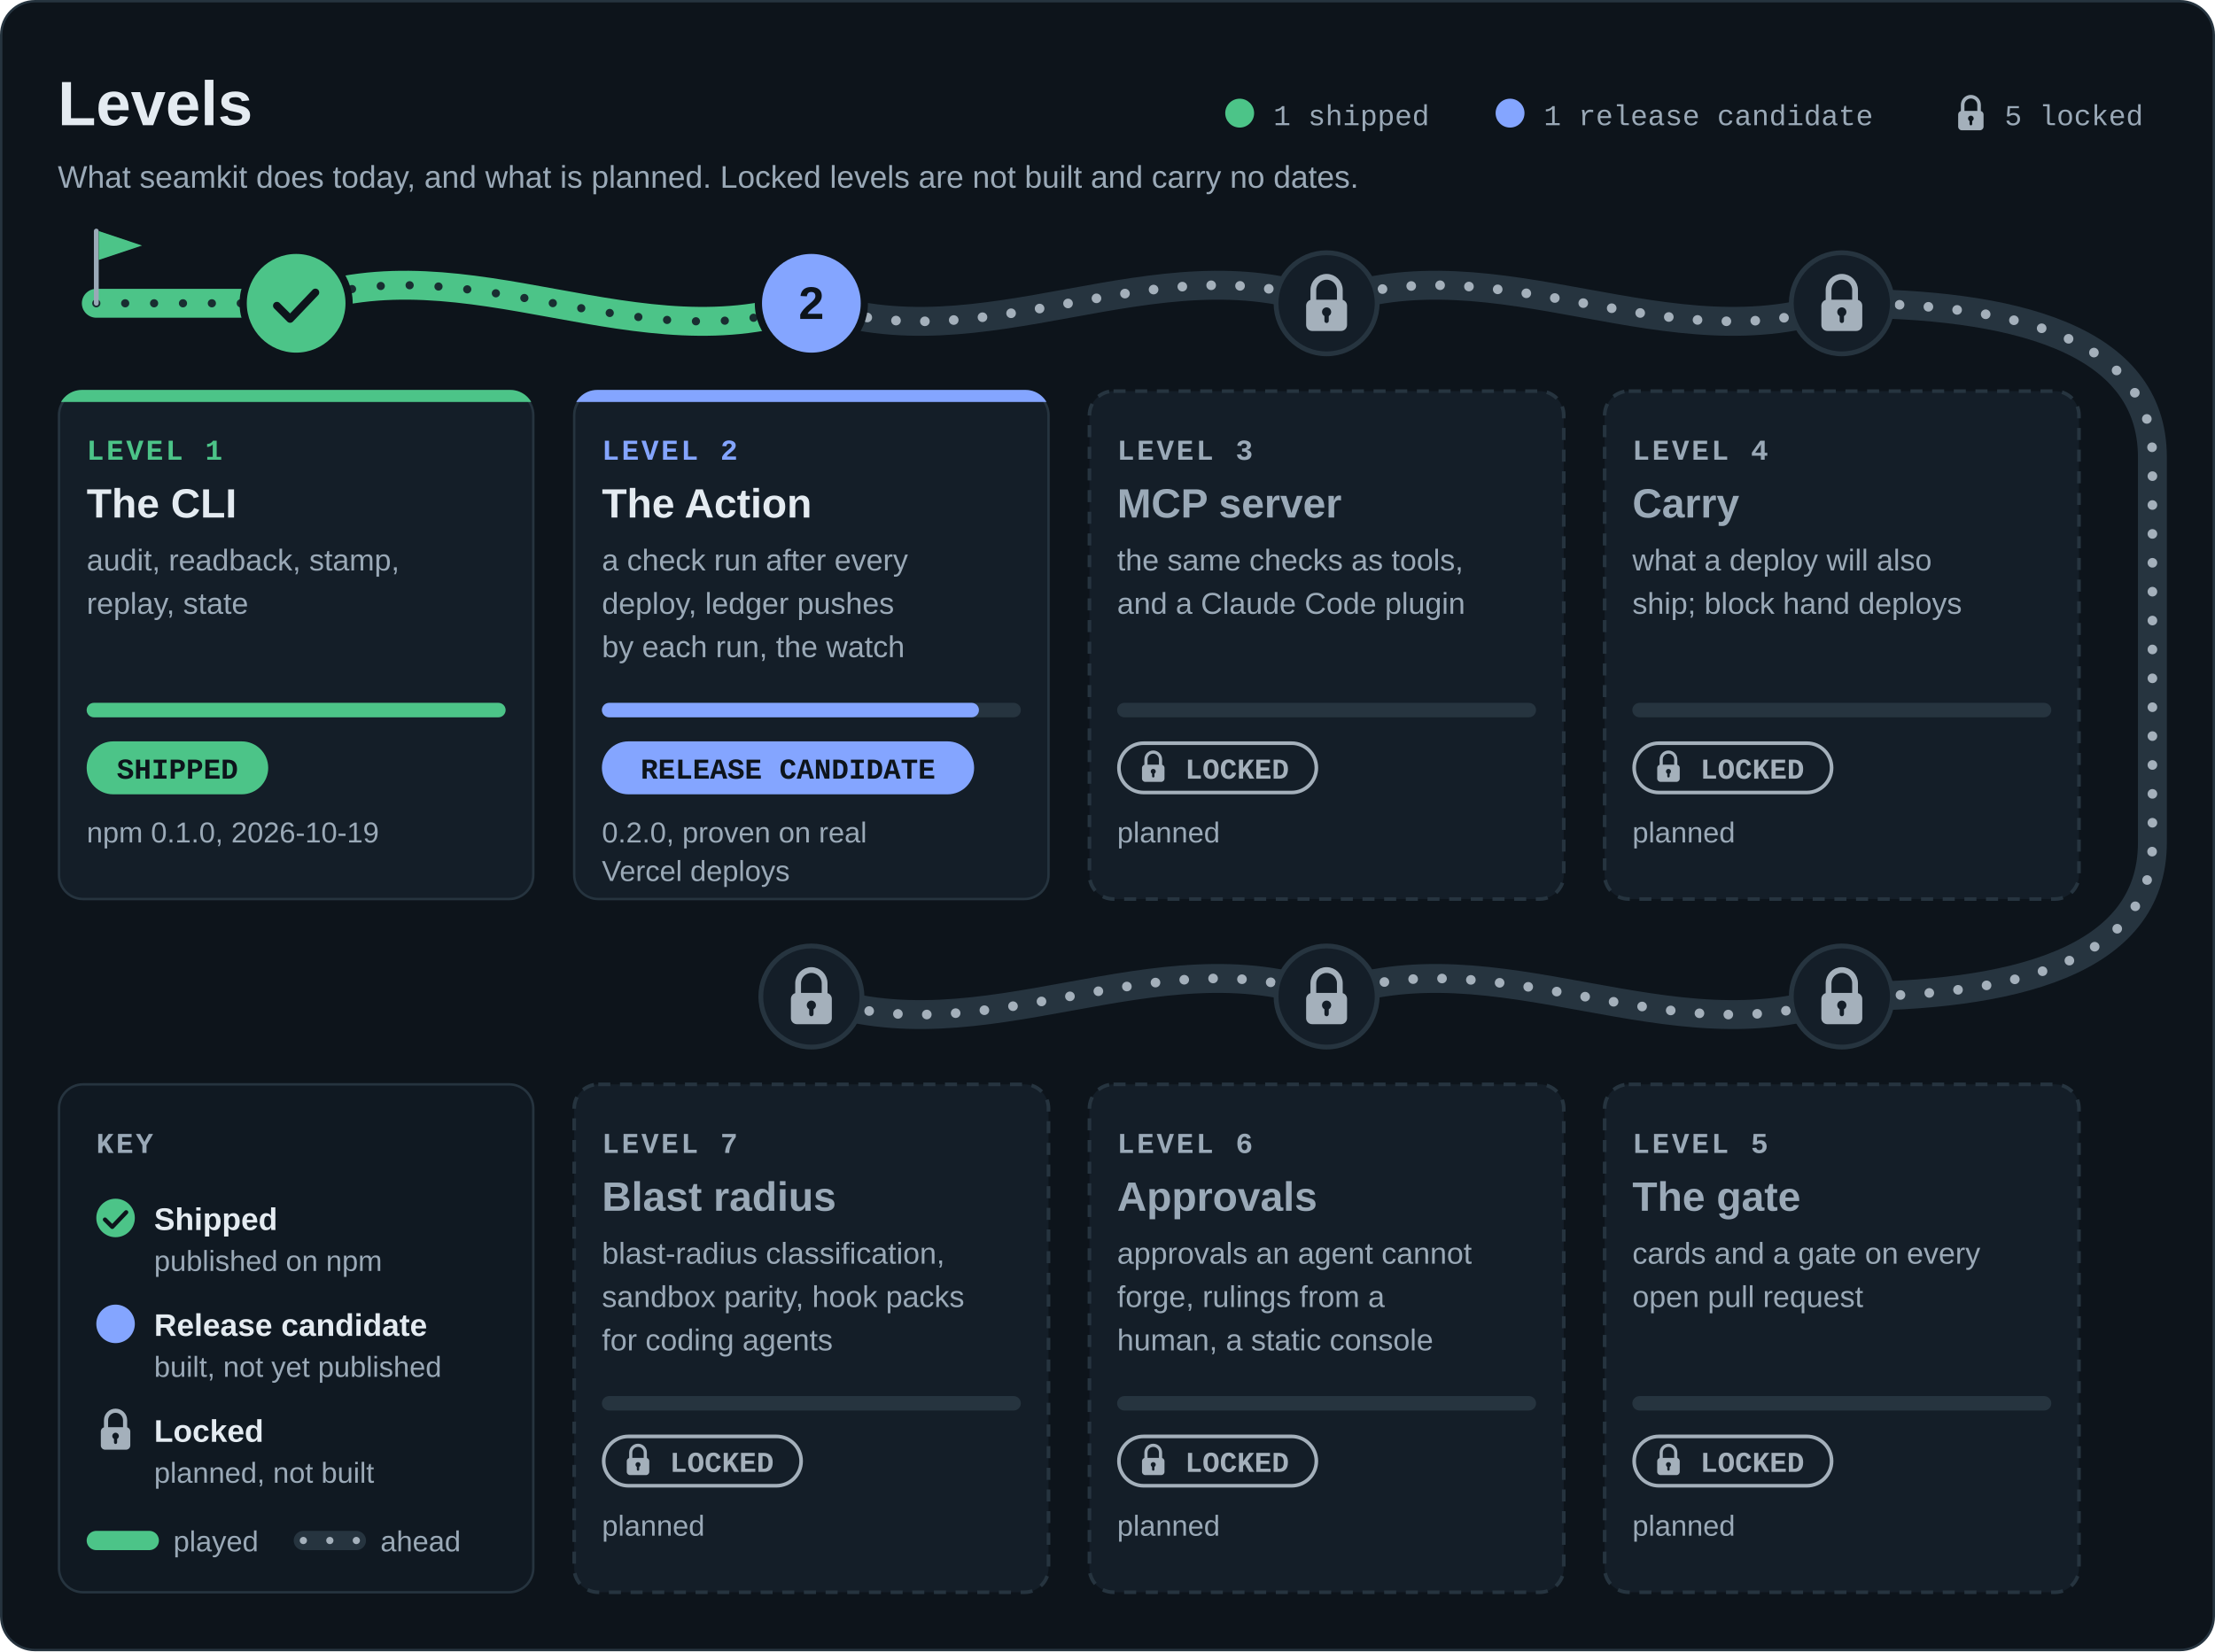
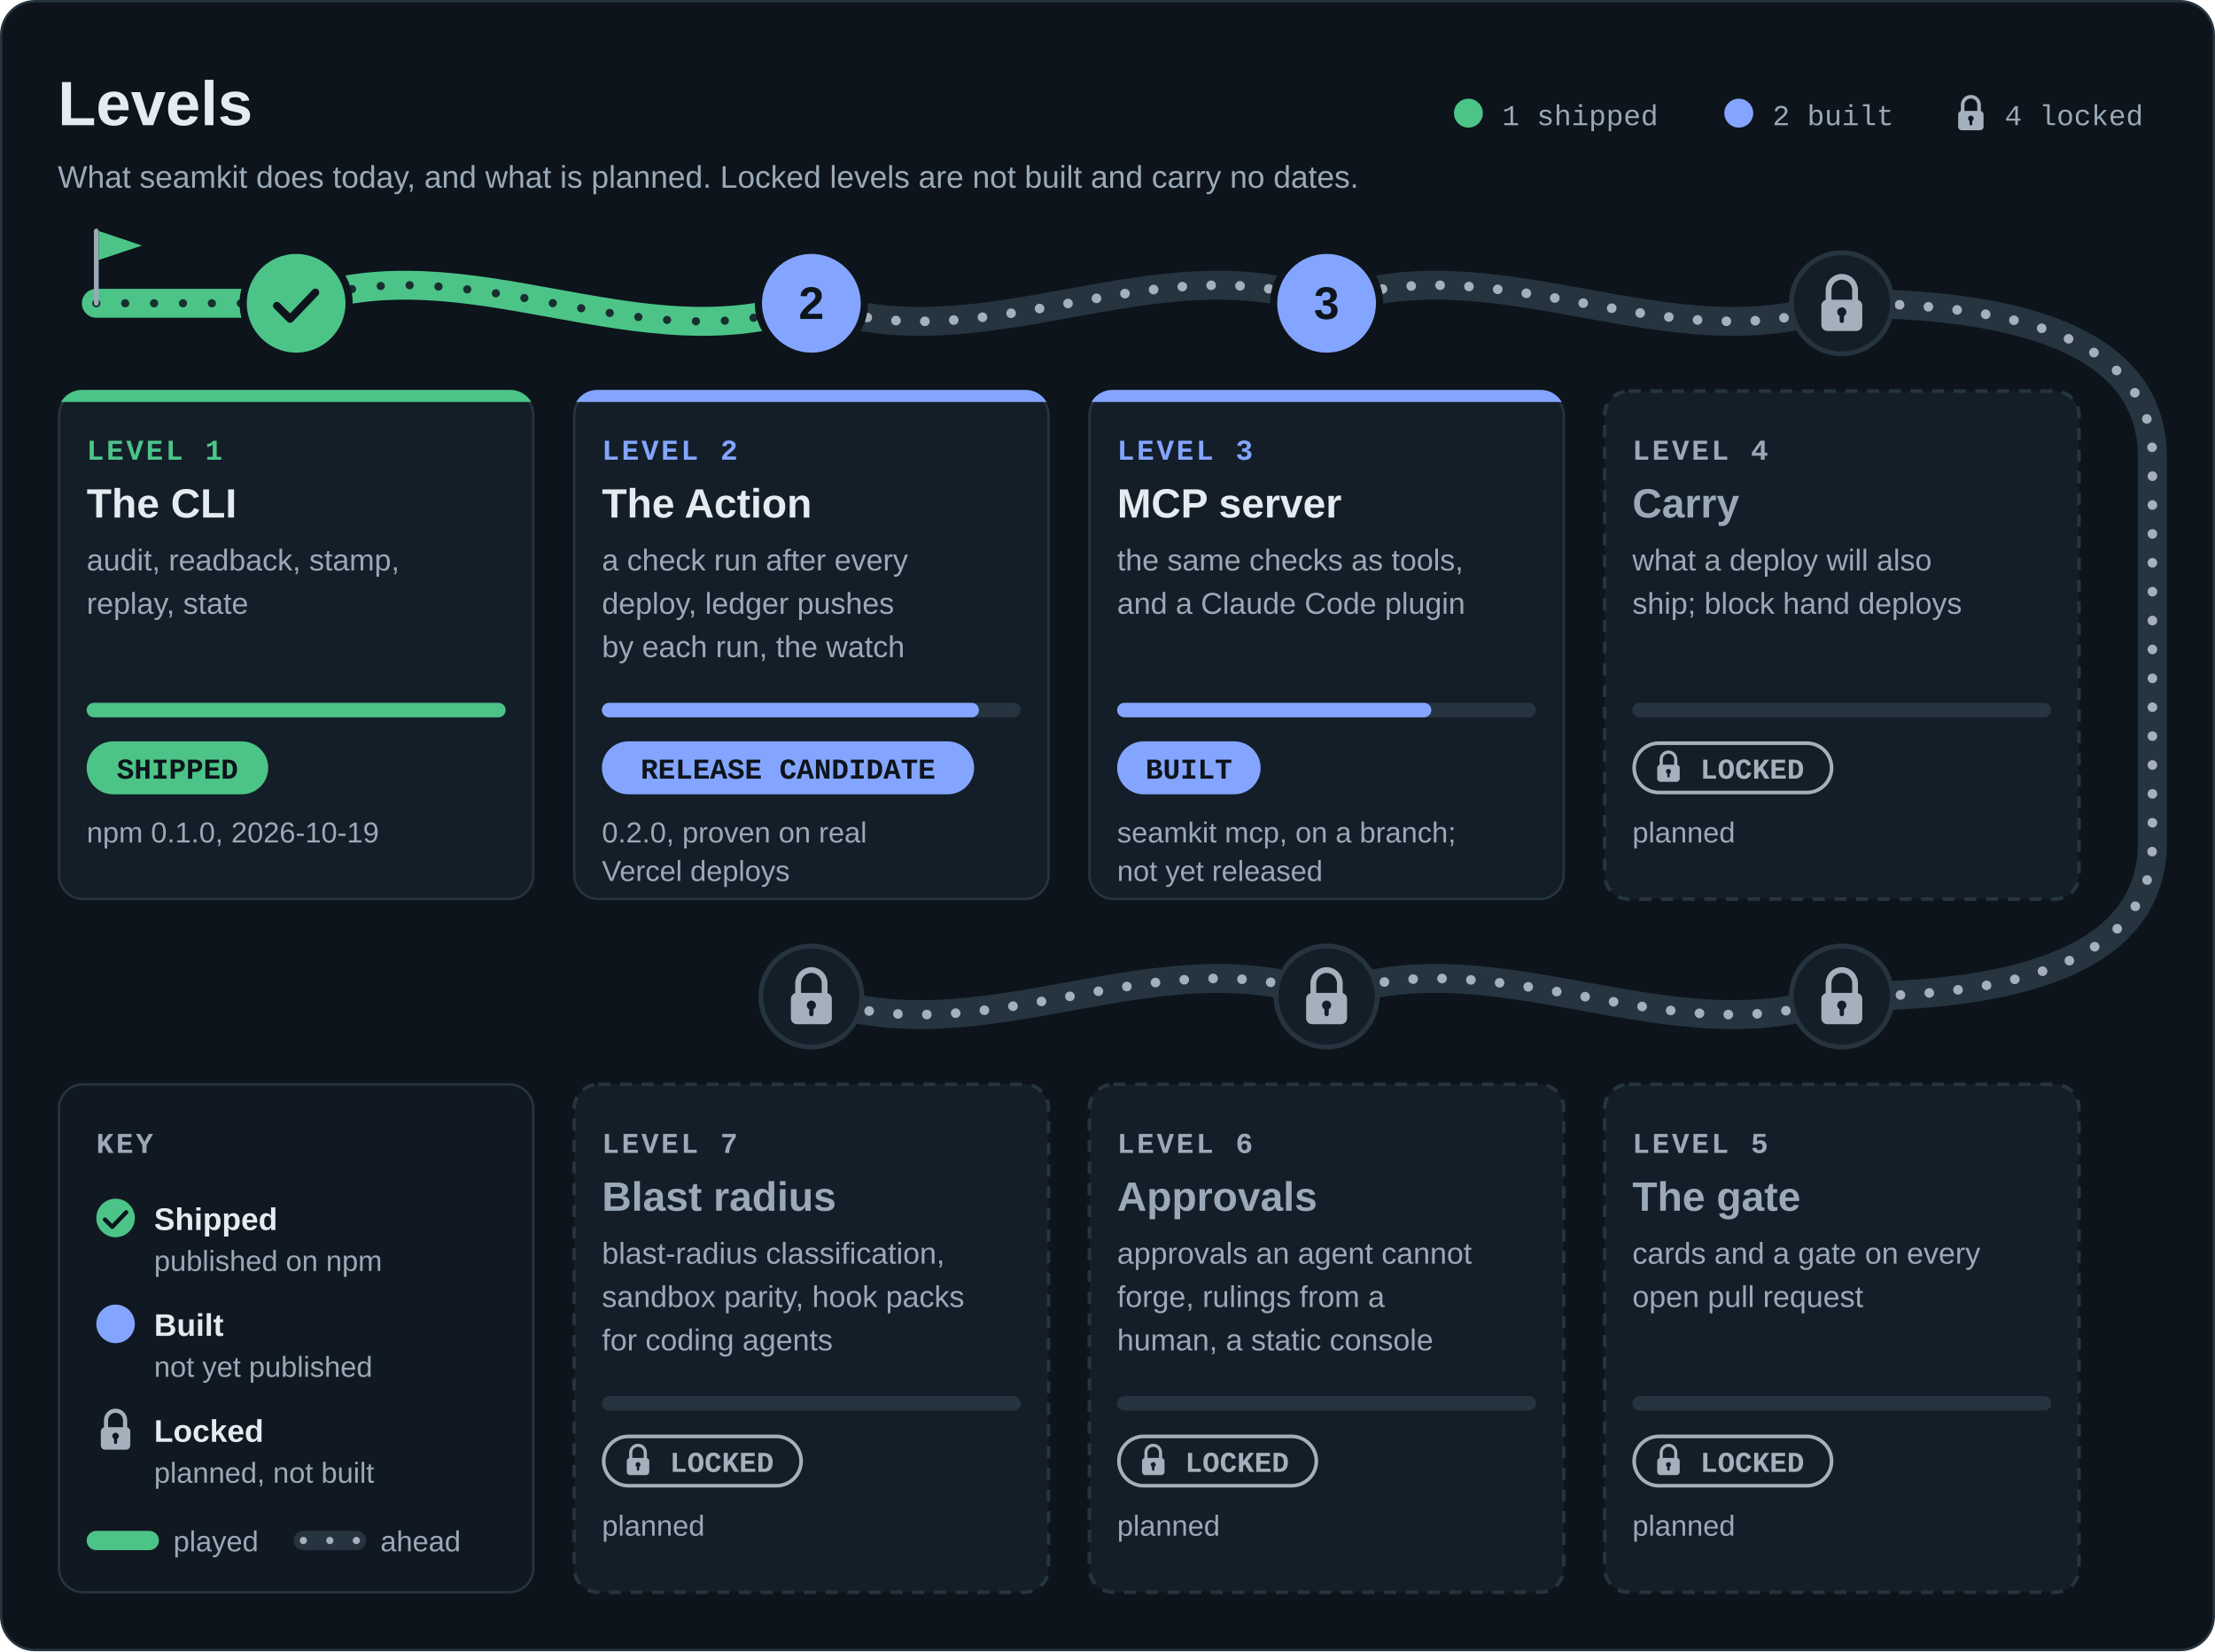
<svg xmlns="http://www.w3.org/2000/svg" width="920" height="686" viewBox="0 0 920 686" role="img" aria-labelledby="t d">
  <style>
.sans{font-family:-apple-system, BlinkMacSystemFont, 'Segoe UI', 'Helvetica Neue', Arial, sans-serif}
.mono{font-family:ui-monospace, 'SFMono-Regular', 'SF Mono', Menlo, Consolas, 'Liberation Mono', 'DejaVu Sans Mono', monospace}
.pulse{opacity:0}
@media (prefers-reduced-motion: no-preference){
.fill{transform-box:fill-box;transform-origin:0 50%;animation:grow 1.2s cubic-bezier(.2,.7,.2,1) both}
.fill.later{animation-delay:.45s}
.pulse{transform-box:fill-box;transform-origin:50% 50%;animation:pulse 6s ease-out 1.4s infinite}
}
@keyframes grow{from{transform:scaleX(0)}to{transform:scaleX(1)}}
@keyframes pulse{0%{opacity:.9;transform:scale(1)}22%{opacity:0;transform:scale(1.75)}100%{opacity:0;transform:scale(1.75)}}
</style>
  <rect x="0.5" y="0.5" width="919" height="685" rx="14" fill="#0d141b" stroke="#26343f" />
  <text x="24" y="52" class="sans" font-size="26" font-weight="700" fill="#e4ebf1">Levels</text>
  <text x="24" y="78" class="sans" font-size="13" fill="#9aa9b7">What seamkit does today, and what is planned. Locked levels are not built and carry no dates.</text>
-   <circle cx="514.9" cy="47" r="6" fill="#4cc488" />
-   <text x="528.9" y="52" class="mono" font-size="12" fill="#9aa9b7">1 shipped</text>
-   <circle cx="627.2" cy="47" r="6" fill="#84a5ff" />
-   <text x="641.2" y="52" class="mono" font-size="12" fill="#9aa9b7">1 release candidate</text>
+   <circle cx="609.9" cy="47" r="6" fill="#4cc488" />
+   <text x="623.9" y="52" class="mono" font-size="12" fill="#9aa9b7">1 shipped</text>
+   <circle cx="722.2" cy="47" r="6" fill="#84a5ff" />
+   <text x="736.2" y="52" class="mono" font-size="12" fill="#9aa9b7">2 built</text>
  <g transform="translate(818.6 47) scale(0.62)">
    <path d="M-5.5 -1.5 V-5.5 A5.5 5.5 0 0 1 5.5 -5.5 V-1.5" fill="none" stroke="#a4b0bb" stroke-width="2.4" stroke-linecap="round" />
    <rect x="-8.5" y="-1.5" width="17" height="13" rx="2.5" fill="#a4b0bb" />
    <circle cx="0" cy="3.6" r="1.9" fill="#0d141b" />
    <rect x="-0.9" y="4.2" width="1.8" height="4" rx="0.9" fill="#0d141b" />
  </g>
-   <text x="832.6" y="52" class="mono" font-size="12" fill="#9aa9b7">5 locked</text>
+   <text x="832.6" y="52" class="mono" font-size="12" fill="#9aa9b7">4 locked</text>
  <path d="M337 126 C408.3 152 479.7 100 551 126" fill="none" stroke="#26343f" stroke-width="12" stroke-linecap="round" />
  <path d="M551 126 C622.3 100 693.7 152 765 126" fill="none" stroke="#26343f" stroke-width="12" stroke-linecap="round" />
  <path d="M765 126 C835 126 894 140 894 190 L894 350 C894 400 835 414 765 414" fill="none" stroke="#26343f" stroke-width="12" stroke-linecap="round" />
  <path d="M765 414 C693.7 440 622.3 388 551 414" fill="none" stroke="#26343f" stroke-width="12" stroke-linecap="round" />
  <path d="M551 414 C479.7 388 408.3 440 337 414" fill="none" stroke="#26343f" stroke-width="12" stroke-linecap="round" />
  <path d="M337 126 C408.3 152 479.7 100 551 126" fill="none" stroke="#a4b0bb" stroke-width="4" stroke-linecap="round" stroke-dasharray="0 12" />
  <path d="M551 126 C622.3 100 693.7 152 765 126" fill="none" stroke="#a4b0bb" stroke-width="4" stroke-linecap="round" stroke-dasharray="0 12" />
  <path d="M765 126 C835 126 894 140 894 190 L894 350 C894 400 835 414 765 414" fill="none" stroke="#a4b0bb" stroke-width="4" stroke-linecap="round" stroke-dasharray="0 12" />
  <path d="M765 414 C693.7 440 622.3 388 551 414" fill="none" stroke="#a4b0bb" stroke-width="4" stroke-linecap="round" stroke-dasharray="0 12" />
  <path d="M551 414 C479.7 388 408.3 440 337 414" fill="none" stroke="#a4b0bb" stroke-width="4" stroke-linecap="round" stroke-dasharray="0 12" />
  <path d="M40 126 L123 126" fill="none" stroke="#4cc488" stroke-width="12" stroke-linecap="round" />
  <path d="M123 126 C194.3 100 265.7 152 337 126" fill="none" stroke="#4cc488" stroke-width="12" stroke-linecap="round" />
  <path d="M40 126 L123 126" fill="none" stroke="#141e28" stroke-width="3.4" stroke-linecap="round" stroke-dasharray="0 12" opacity="0.9" />
  <path d="M123 126 C194.3 100 265.7 152 337 126" fill="none" stroke="#141e28" stroke-width="3.4" stroke-linecap="round" stroke-dasharray="0 12" opacity="0.9" />
  <line x1="40" y1="126" x2="40" y2="96" stroke="#9aa9b7" stroke-width="2" stroke-linecap="round" />
  <path d="M41 96 L59 102 L41 108 Z" fill="#4cc488" />
  <g>
    <clipPath id="cl1">
      <rect x="24" y="162" width="198" height="212" rx="10" />
    </clipPath>
    <rect x="24.5" y="162.5" width="197" height="211" rx="10" fill="#141e28" stroke="#26343f" />
    <rect x="24" y="162" width="198" height="5" fill="#4cc488" clip-path="url(#cl1)" />
    <text x="36" y="191" class="mono" font-size="12" font-weight="700" fill="#4cc488" letter-spacing="1">LEVEL 1</text>
    <text x="36" y="215" class="sans" font-size="17" font-weight="700" fill="#e4ebf1">The CLI</text>
    <text x="36" y="237" class="sans" font-size="12.5" fill="#9aa9b7">audit, readback, stamp,</text>
    <text x="36" y="255" class="sans" font-size="12.5" fill="#9aa9b7">replay, state</text>
    <rect x="36" y="292" width="174" height="6" rx="3" fill="#26343f" />
    <rect class="fill" x="36" y="292" width="174" height="6" rx="3" fill="#4cc488" />
    <rect x="36" y="308" width="75.4" height="22" rx="11" fill="#4cc488" />
    <text x="73.7" y="323.5" class="mono" font-size="12" font-weight="700" fill="#0d141b" text-anchor="middle">SHIPPED</text>
    <text x="36" y="350" class="sans" font-size="12" fill="#9aa9b7">npm 0.1.0, 2026-10-19</text>
    <circle cx="123" cy="126" r="22" fill="#4cc488" stroke="#0d141b" stroke-width="3" />
    <path transform="translate(123 126.5) scale(1)" d="M-8 0.5 L-2.5 6 L8 -5" fill="none" stroke="#0d141b" stroke-width="3.2" stroke-linecap="round" stroke-linejoin="round" />
  </g>
  <g>
    <clipPath id="cl2">
      <rect x="238" y="162" width="198" height="212" rx="10" />
    </clipPath>
    <rect x="238.5" y="162.5" width="197" height="211" rx="10" fill="#141e28" stroke="#26343f" />
    <rect x="238" y="162" width="198" height="5" fill="#84a5ff" clip-path="url(#cl2)" />
    <text x="250" y="191" class="mono" font-size="12" font-weight="700" fill="#84a5ff" letter-spacing="1">LEVEL 2</text>
    <text x="250" y="215" class="sans" font-size="17" font-weight="700" fill="#e4ebf1">The Action</text>
    <text x="250" y="237" class="sans" font-size="12.5" fill="#9aa9b7">a check run after every</text>
    <text x="250" y="255" class="sans" font-size="12.5" fill="#9aa9b7">deploy, ledger pushes</text>
    <text x="250" y="273" class="sans" font-size="12.5" fill="#9aa9b7">by each run, the watch</text>
    <rect x="250" y="292" width="174" height="6" rx="3" fill="#26343f" />
    <rect class="fill later" x="250" y="292" width="156.6" height="6" rx="3" fill="#84a5ff" />
    <rect x="250" y="308" width="154.6" height="22" rx="11" fill="#84a5ff" />
    <text x="327.3" y="323.5" class="mono" font-size="12" font-weight="700" fill="#0d141b" text-anchor="middle">RELEASE CANDIDATE</text>
    <text x="250" y="350" class="sans" font-size="12" fill="#9aa9b7">0.2.0, proven on real</text>
    <text x="250" y="366" class="sans" font-size="12" fill="#9aa9b7">Vercel deploys</text>
    <circle class="pulse" cx="337" cy="126" r="22" fill="none" stroke="#84a5ff" stroke-width="3" />
    <circle cx="337" cy="126" r="22" fill="#84a5ff" stroke="#0d141b" stroke-width="3" />
    <text x="337" y="132.5" class="sans" font-size="19" font-weight="700" fill="#0d141b" text-anchor="middle">2</text>
  </g>
  <g>
-     <rect x="452.5" y="162.5" width="197" height="211" rx="10" fill="#141e28" stroke="#26343f" stroke-width="1.5" stroke-dasharray="5 4" />
-     <text x="464" y="191" class="mono" font-size="12" font-weight="700" fill="#9aa9b7" letter-spacing="1">LEVEL 3</text>
-     <text x="464" y="215" class="sans" font-size="17" font-weight="700" fill="#9aa9b7">MCP server</text>
+     <clipPath id="cl3">
+       <rect x="452" y="162" width="198" height="212" rx="10" />
+     </clipPath>
+     <rect x="452.5" y="162.5" width="197" height="211" rx="10" fill="#141e28" stroke="#26343f" />
+     <rect x="452" y="162" width="198" height="5" fill="#84a5ff" clip-path="url(#cl3)" />
+     <text x="464" y="191" class="mono" font-size="12" font-weight="700" fill="#84a5ff" letter-spacing="1">LEVEL 3</text>
+     <text x="464" y="215" class="sans" font-size="17" font-weight="700" fill="#e4ebf1">MCP server</text>
    <text x="464" y="237" class="sans" font-size="12.5" fill="#9aa9b7">the same checks as tools,</text>
    <text x="464" y="255" class="sans" font-size="12.5" fill="#9aa9b7">and a Claude Code plugin</text>
    <rect x="464" y="292" width="174" height="6" rx="3" fill="#26343f" />
-     <rect x="464.75" y="308.75" width="82" height="20.5" rx="10.25" fill="none" stroke="#a4b0bb" stroke-width="1.5" />
-     <g transform="translate(479 318.5) scale(0.55)">
-       <path d="M-5.5 -1.5 V-5.5 A5.5 5.5 0 0 1 5.5 -5.5 V-1.5" fill="none" stroke="#a4b0bb" stroke-width="2.4" stroke-linecap="round" />
-       <rect x="-8.5" y="-1.5" width="17" height="13" rx="2.5" fill="#a4b0bb" />
-       <circle cx="0" cy="3.6" r="1.9" fill="#141e28" />
-       <rect x="-0.9" y="4.2" width="1.8" height="4" rx="0.9" fill="#141e28" />
-     </g>
-     <text x="513.8" y="323.5" class="mono" font-size="12" font-weight="700" fill="#a4b0bb" text-anchor="middle">LOCKED</text>
-     <text x="464" y="350" class="sans" font-size="12" fill="#9aa9b7">planned</text>
-     <circle cx="551" cy="126" r="21" fill="#141e28" stroke="#26343f" stroke-width="2" />
-     <g transform="translate(551 126) scale(1)">
-       <path d="M-5.5 -1.5 V-5.5 A5.5 5.5 0 0 1 5.5 -5.5 V-1.5" fill="none" stroke="#a4b0bb" stroke-width="2.4" stroke-linecap="round" />
-       <rect x="-8.5" y="-1.5" width="17" height="13" rx="2.5" fill="#a4b0bb" />
-       <circle cx="0" cy="3.6" r="1.9" fill="#141e28" />
-       <rect x="-0.9" y="4.2" width="1.8" height="4" rx="0.9" fill="#141e28" />
-     </g>
+     <rect class="fill" x="464" y="292" width="130.5" height="6" rx="3" fill="#84a5ff" />
+     <rect x="464" y="308" width="59.6" height="22" rx="11" fill="#84a5ff" />
+     <text x="493.8" y="323.5" class="mono" font-size="12" font-weight="700" fill="#0d141b" text-anchor="middle">BUILT</text>
+     <text x="464" y="350" class="sans" font-size="12" fill="#9aa9b7">seamkit mcp, on a branch;</text>
+     <text x="464" y="366" class="sans" font-size="12" fill="#9aa9b7">not yet released</text>
+     <circle class="pulse" cx="551" cy="126" r="22" fill="none" stroke="#84a5ff" stroke-width="3" />
+     <circle cx="551" cy="126" r="22" fill="#84a5ff" stroke="#0d141b" stroke-width="3" />
+     <text x="551" y="132.5" class="sans" font-size="19" font-weight="700" fill="#0d141b" text-anchor="middle">3</text>
  </g>
  <g>
    <rect x="666.5" y="162.5" width="197" height="211" rx="10" fill="#141e28" stroke="#26343f" stroke-width="1.5" stroke-dasharray="5 4" />
    <text x="678" y="191" class="mono" font-size="12" font-weight="700" fill="#9aa9b7" letter-spacing="1">LEVEL 4</text>
    <text x="678" y="215" class="sans" font-size="17" font-weight="700" fill="#9aa9b7">Carry</text>
    <text x="678" y="237" class="sans" font-size="12.5" fill="#9aa9b7">what a deploy will also</text>
    <text x="678" y="255" class="sans" font-size="12.5" fill="#9aa9b7">ship; block hand deploys</text>
    <rect x="678" y="292" width="174" height="6" rx="3" fill="#26343f" />
    <rect x="678.75" y="308.75" width="82" height="20.5" rx="10.25" fill="none" stroke="#a4b0bb" stroke-width="1.5" />
    <g transform="translate(693 318.5) scale(0.55)">
      <path d="M-5.5 -1.5 V-5.5 A5.5 5.5 0 0 1 5.5 -5.5 V-1.5" fill="none" stroke="#a4b0bb" stroke-width="2.4" stroke-linecap="round" />
      <rect x="-8.5" y="-1.5" width="17" height="13" rx="2.5" fill="#a4b0bb" />
      <circle cx="0" cy="3.6" r="1.9" fill="#141e28" />
      <rect x="-0.9" y="4.2" width="1.8" height="4" rx="0.9" fill="#141e28" />
    </g>
    <text x="727.8" y="323.5" class="mono" font-size="12" font-weight="700" fill="#a4b0bb" text-anchor="middle">LOCKED</text>
    <text x="678" y="350" class="sans" font-size="12" fill="#9aa9b7">planned</text>
    <circle cx="765" cy="126" r="21" fill="#141e28" stroke="#26343f" stroke-width="2" />
    <g transform="translate(765 126) scale(1)">
      <path d="M-5.5 -1.5 V-5.5 A5.5 5.5 0 0 1 5.5 -5.5 V-1.5" fill="none" stroke="#a4b0bb" stroke-width="2.4" stroke-linecap="round" />
      <rect x="-8.5" y="-1.5" width="17" height="13" rx="2.5" fill="#a4b0bb" />
      <circle cx="0" cy="3.6" r="1.9" fill="#141e28" />
      <rect x="-0.9" y="4.2" width="1.8" height="4" rx="0.9" fill="#141e28" />
    </g>
  </g>
  <g>
    <rect x="666.5" y="450.5" width="197" height="211" rx="10" fill="#141e28" stroke="#26343f" stroke-width="1.5" stroke-dasharray="5 4" />
    <text x="678" y="479" class="mono" font-size="12" font-weight="700" fill="#9aa9b7" letter-spacing="1">LEVEL 5</text>
    <text x="678" y="503" class="sans" font-size="17" font-weight="700" fill="#9aa9b7">The gate</text>
    <text x="678" y="525" class="sans" font-size="12.5" fill="#9aa9b7">cards and a gate on every</text>
    <text x="678" y="543" class="sans" font-size="12.5" fill="#9aa9b7">open pull request</text>
    <rect x="678" y="580" width="174" height="6" rx="3" fill="#26343f" />
    <rect x="678.75" y="596.75" width="82" height="20.5" rx="10.25" fill="none" stroke="#a4b0bb" stroke-width="1.5" />
    <g transform="translate(693 606.5) scale(0.55)">
      <path d="M-5.5 -1.5 V-5.5 A5.5 5.5 0 0 1 5.5 -5.5 V-1.5" fill="none" stroke="#a4b0bb" stroke-width="2.4" stroke-linecap="round" />
      <rect x="-8.5" y="-1.5" width="17" height="13" rx="2.5" fill="#a4b0bb" />
      <circle cx="0" cy="3.6" r="1.9" fill="#141e28" />
      <rect x="-0.9" y="4.2" width="1.8" height="4" rx="0.9" fill="#141e28" />
    </g>
    <text x="727.8" y="611.5" class="mono" font-size="12" font-weight="700" fill="#a4b0bb" text-anchor="middle">LOCKED</text>
    <text x="678" y="638" class="sans" font-size="12" fill="#9aa9b7">planned</text>
    <circle cx="765" cy="414" r="21" fill="#141e28" stroke="#26343f" stroke-width="2" />
    <g transform="translate(765 414) scale(1)">
      <path d="M-5.5 -1.5 V-5.5 A5.5 5.5 0 0 1 5.5 -5.5 V-1.5" fill="none" stroke="#a4b0bb" stroke-width="2.4" stroke-linecap="round" />
      <rect x="-8.5" y="-1.5" width="17" height="13" rx="2.5" fill="#a4b0bb" />
      <circle cx="0" cy="3.6" r="1.9" fill="#141e28" />
      <rect x="-0.9" y="4.2" width="1.8" height="4" rx="0.9" fill="#141e28" />
    </g>
  </g>
  <g>
    <rect x="452.5" y="450.5" width="197" height="211" rx="10" fill="#141e28" stroke="#26343f" stroke-width="1.5" stroke-dasharray="5 4" />
    <text x="464" y="479" class="mono" font-size="12" font-weight="700" fill="#9aa9b7" letter-spacing="1">LEVEL 6</text>
    <text x="464" y="503" class="sans" font-size="17" font-weight="700" fill="#9aa9b7">Approvals</text>
    <text x="464" y="525" class="sans" font-size="12.5" fill="#9aa9b7">approvals an agent cannot</text>
    <text x="464" y="543" class="sans" font-size="12.5" fill="#9aa9b7">forge, rulings from a</text>
    <text x="464" y="561" class="sans" font-size="12.5" fill="#9aa9b7">human, a static console</text>
    <rect x="464" y="580" width="174" height="6" rx="3" fill="#26343f" />
    <rect x="464.75" y="596.75" width="82" height="20.5" rx="10.25" fill="none" stroke="#a4b0bb" stroke-width="1.5" />
    <g transform="translate(479 606.5) scale(0.55)">
      <path d="M-5.5 -1.5 V-5.5 A5.5 5.5 0 0 1 5.5 -5.5 V-1.5" fill="none" stroke="#a4b0bb" stroke-width="2.4" stroke-linecap="round" />
      <rect x="-8.5" y="-1.5" width="17" height="13" rx="2.5" fill="#a4b0bb" />
      <circle cx="0" cy="3.6" r="1.9" fill="#141e28" />
      <rect x="-0.9" y="4.2" width="1.8" height="4" rx="0.9" fill="#141e28" />
    </g>
    <text x="513.8" y="611.5" class="mono" font-size="12" font-weight="700" fill="#a4b0bb" text-anchor="middle">LOCKED</text>
    <text x="464" y="638" class="sans" font-size="12" fill="#9aa9b7">planned</text>
    <circle cx="551" cy="414" r="21" fill="#141e28" stroke="#26343f" stroke-width="2" />
    <g transform="translate(551 414) scale(1)">
      <path d="M-5.5 -1.5 V-5.5 A5.5 5.5 0 0 1 5.5 -5.5 V-1.5" fill="none" stroke="#a4b0bb" stroke-width="2.4" stroke-linecap="round" />
      <rect x="-8.5" y="-1.5" width="17" height="13" rx="2.5" fill="#a4b0bb" />
      <circle cx="0" cy="3.6" r="1.9" fill="#141e28" />
      <rect x="-0.9" y="4.2" width="1.8" height="4" rx="0.9" fill="#141e28" />
    </g>
  </g>
  <g>
    <rect x="238.5" y="450.5" width="197" height="211" rx="10" fill="#141e28" stroke="#26343f" stroke-width="1.5" stroke-dasharray="5 4" />
    <text x="250" y="479" class="mono" font-size="12" font-weight="700" fill="#9aa9b7" letter-spacing="1">LEVEL 7</text>
    <text x="250" y="503" class="sans" font-size="17" font-weight="700" fill="#9aa9b7">Blast radius</text>
    <text x="250" y="525" class="sans" font-size="12.5" fill="#9aa9b7">blast-radius classification,</text>
    <text x="250" y="543" class="sans" font-size="12.5" fill="#9aa9b7">sandbox parity, hook packs</text>
    <text x="250" y="561" class="sans" font-size="12.5" fill="#9aa9b7">for coding agents</text>
    <rect x="250" y="580" width="174" height="6" rx="3" fill="#26343f" />
    <rect x="250.75" y="596.75" width="82" height="20.5" rx="10.25" fill="none" stroke="#a4b0bb" stroke-width="1.5" />
    <g transform="translate(265 606.5) scale(0.55)">
      <path d="M-5.5 -1.5 V-5.5 A5.5 5.5 0 0 1 5.5 -5.5 V-1.5" fill="none" stroke="#a4b0bb" stroke-width="2.4" stroke-linecap="round" />
      <rect x="-8.5" y="-1.5" width="17" height="13" rx="2.5" fill="#a4b0bb" />
      <circle cx="0" cy="3.6" r="1.9" fill="#141e28" />
      <rect x="-0.9" y="4.2" width="1.8" height="4" rx="0.9" fill="#141e28" />
    </g>
    <text x="299.8" y="611.5" class="mono" font-size="12" font-weight="700" fill="#a4b0bb" text-anchor="middle">LOCKED</text>
    <text x="250" y="638" class="sans" font-size="12" fill="#9aa9b7">planned</text>
    <circle cx="337" cy="414" r="21" fill="#141e28" stroke="#26343f" stroke-width="2" />
    <g transform="translate(337 414) scale(1)">
      <path d="M-5.5 -1.5 V-5.5 A5.5 5.5 0 0 1 5.5 -5.5 V-1.5" fill="none" stroke="#a4b0bb" stroke-width="2.4" stroke-linecap="round" />
      <rect x="-8.5" y="-1.5" width="17" height="13" rx="2.5" fill="#a4b0bb" />
      <circle cx="0" cy="3.6" r="1.9" fill="#141e28" />
      <rect x="-0.9" y="4.2" width="1.8" height="4" rx="0.9" fill="#141e28" />
    </g>
  </g>
  <g>
    <rect x="24.5" y="450.5" width="197" height="211" rx="10" fill="#101922" stroke="#26343f" />
    <text x="40" y="479" class="mono" font-size="12" font-weight="700" fill="#9aa9b7" letter-spacing="1">KEY</text>
    <circle cx="48" cy="506" r="8" fill="#4cc488" />
    <path transform="translate(48 506.4) scale(0.55)" d="M-8 0.5 L-2.5 6 L8 -5" fill="none" stroke="#0d141b" stroke-width="3.2" stroke-linecap="round" stroke-linejoin="round" />
    <text x="64" y="511" class="sans" font-size="13" font-weight="700" fill="#e4ebf1">Shipped</text>
    <text x="64" y="528" class="sans" font-size="12" fill="#9aa9b7">published on npm</text>
    <circle cx="48" cy="550" r="8" fill="#84a5ff" />
-     <text x="64" y="555" class="sans" font-size="13" font-weight="700" fill="#e4ebf1">Release candidate</text>
-     <text x="64" y="572" class="sans" font-size="12" fill="#9aa9b7">built, not yet published</text>
+     <text x="64" y="555" class="sans" font-size="13" font-weight="700" fill="#e4ebf1">Built</text>
+     <text x="64" y="572" class="sans" font-size="12" fill="#9aa9b7">not yet published</text>
    <g transform="translate(48 594) scale(0.72)">
      <path d="M-5.5 -1.5 V-5.5 A5.5 5.5 0 0 1 5.5 -5.5 V-1.5" fill="none" stroke="#a4b0bb" stroke-width="2.4" stroke-linecap="round" />
      <rect x="-8.5" y="-1.5" width="17" height="13" rx="2.5" fill="#a4b0bb" />
      <circle cx="0" cy="3.6" r="1.9" fill="#101922" />
      <rect x="-0.9" y="4.2" width="1.8" height="4" rx="0.9" fill="#101922" />
    </g>
    <text x="64" y="599" class="sans" font-size="13" font-weight="700" fill="#e4ebf1">Locked</text>
    <text x="64" y="616" class="sans" font-size="12" fill="#9aa9b7">planned, not built</text>
    <path d="M40 640 H62" stroke="#4cc488" stroke-width="8" stroke-linecap="round" />
    <text x="72" y="644.5" class="sans" font-size="12" fill="#9aa9b7">played</text>
    <path d="M126 640 H148" stroke="#26343f" stroke-width="8" stroke-linecap="round" />
    <path d="M126 640 H148" stroke="#a4b0bb" stroke-width="3" stroke-linecap="round" stroke-dasharray="0 11" />
    <text x="158" y="644.5" class="sans" font-size="12" fill="#9aa9b7">ahead</text>
  </g>
</svg>
